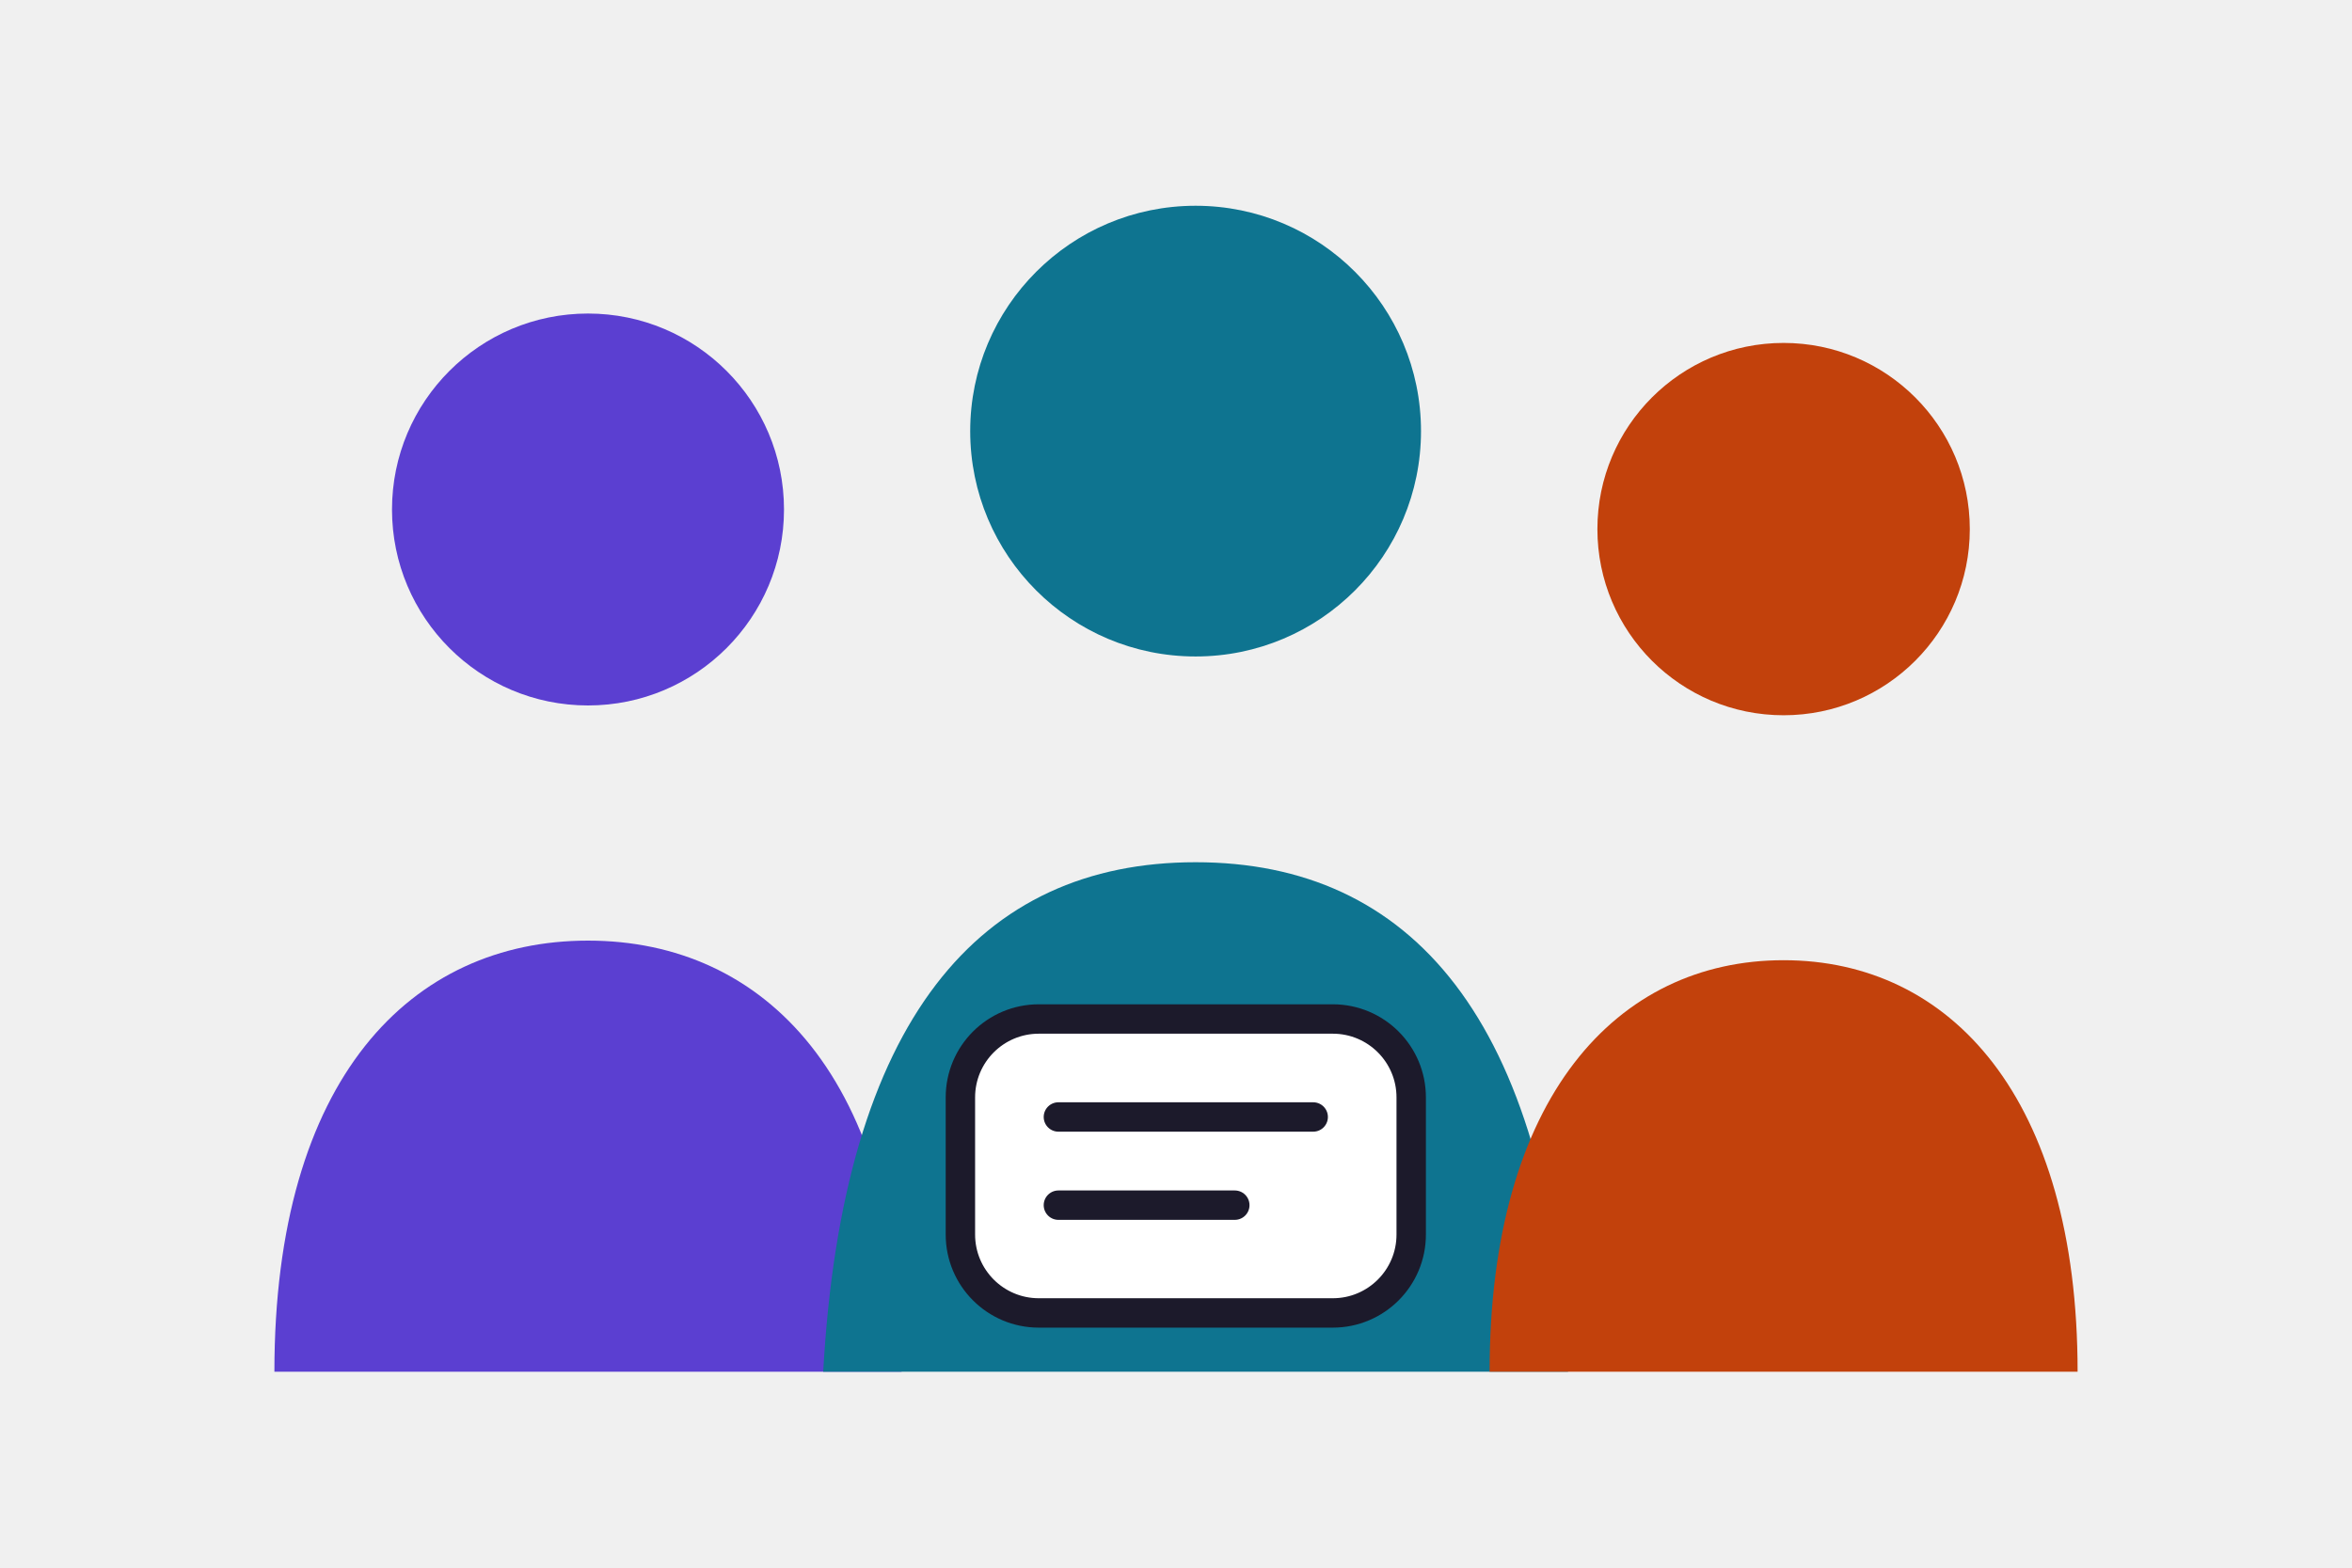
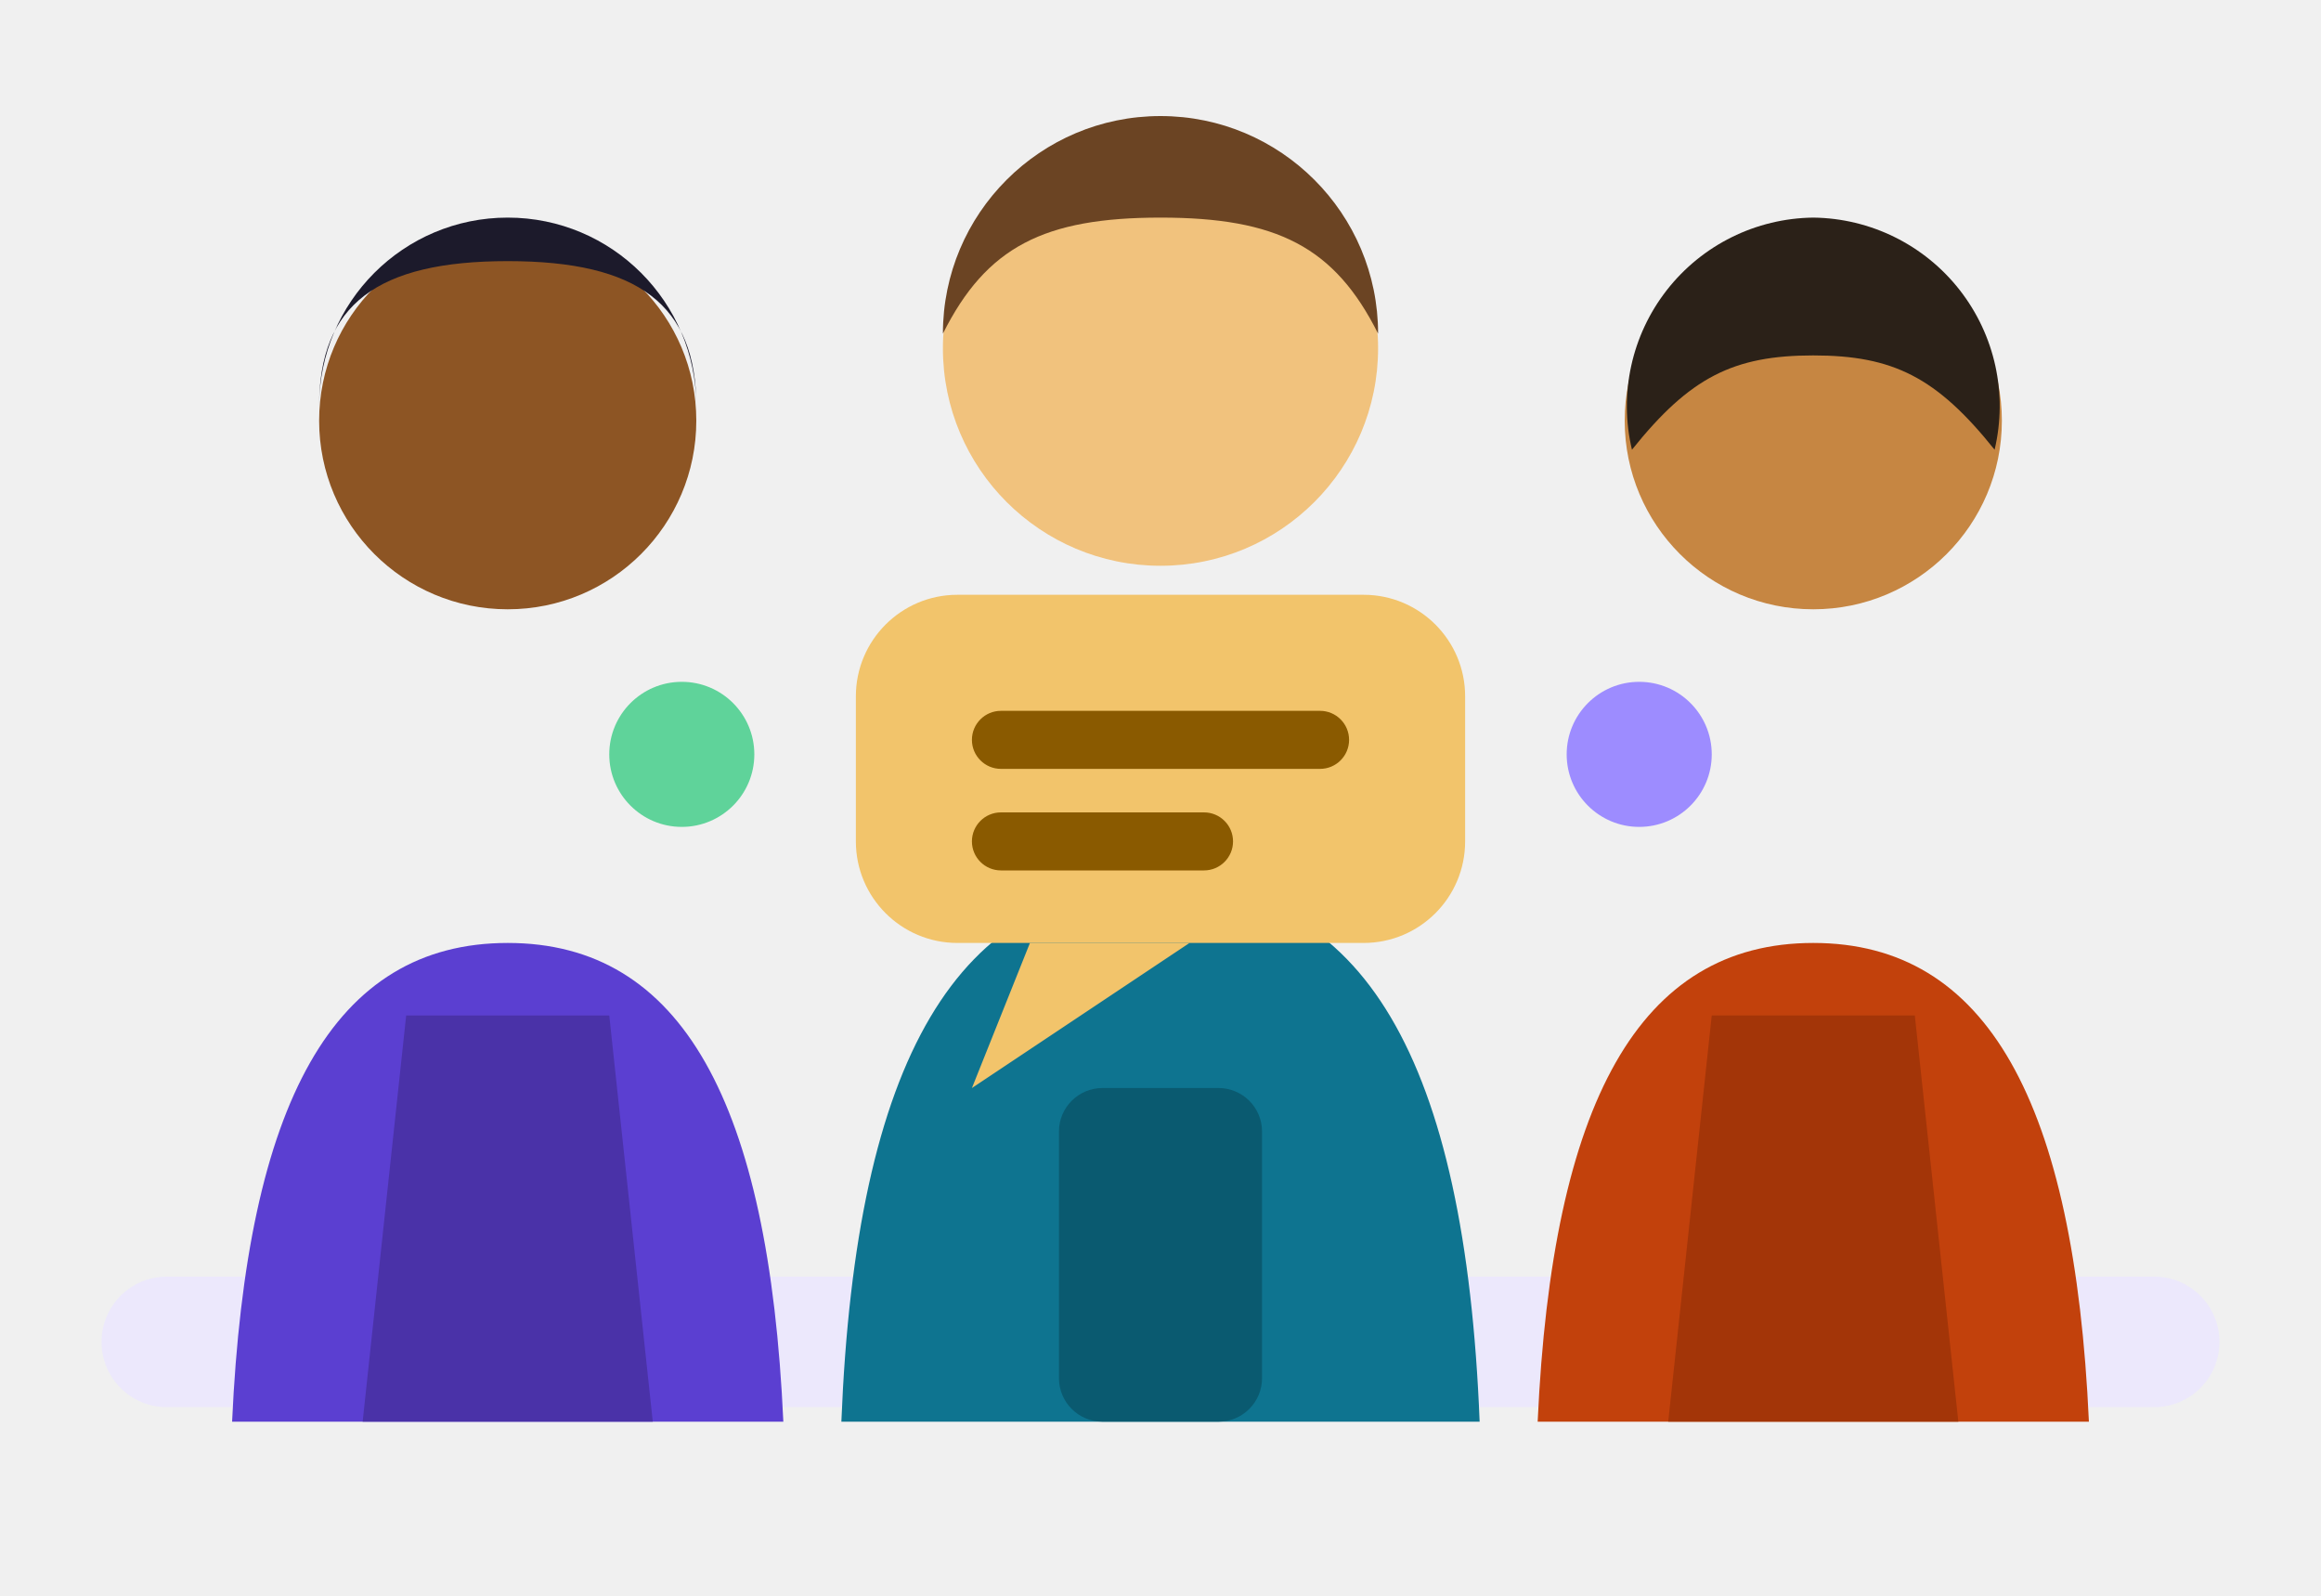
- <svg xmlns="http://www.w3.org/2000/svg" viewBox="0 0 240 160" role="img" aria-label="Vecinas y vecinos conversando">
-   <circle cx="60" cy="52" r="20" fill="#5b3fd1" />
-   <path d="M28 140c0-30 14-44 32-44s32 14 32 44z" fill="#5b3fd1" />
-   <circle cx="122" cy="44" r="23" fill="#0e7490" />
-   <path d="M84 140c2-36 16-52 38-52s36 16 38 52z" fill="#0e7490" />
-   <circle cx="182" cy="54" r="19" fill="#c2410c" />
-   <path d="M152 140c0-28 13-42 30-42s30 14 30 42z" fill="#c2410c" />
-   <rect x="98" y="104" width="46" height="30" rx="8" fill="#fff" stroke="#1c1a2b" stroke-width="3" />
-   <path d="M108 114h26M108 123h18" stroke="#1c1a2b" stroke-width="3" stroke-linecap="round" />
+ <svg xmlns="http://www.w3.org/2000/svg" viewBox="0 0 320 220" role="img" aria-label="Vecinas y vecinos conversando">
+   <rect x="14" y="176" width="292" height="18" rx="9" fill="#ece8fc" />
+   <circle cx="70" cy="58" r="26" fill="#8d5524" />
+   <path d="M70 30a26 26 0 0 1 26 26c0-14-8-20-26-20s-26 6-26 20a26 26 0 0 1 26-26z" fill="#1c1a2b" />
+   <path d="M32 196c2-44 14-66 38-66s36 22 38 66z" fill="#5b3fd1" />
+   <path d="M56 140h28l6 56H50z" fill="#4a32a8" />
+   <circle cx="160" cy="48" r="30" fill="#f1c27d" />
+   <path d="M160 16a30 30 0 0 1 30 30c-6-12-14-16-30-16s-24 4-30 16a30 30 0 0 1 30-30z" fill="#6b4423" />
+   <path d="M116 196c2-50 16-74 44-74s42 24 44 74z" fill="#0e7490" />
+   <rect x="146" y="150" width="28" height="46" rx="6" fill="#0a5a70" />
+   <circle cx="250" cy="58" r="26" fill="#c68642" />
+   <path d="M250 30a26 26 0 0 1 25 32c-8-10-14-13-25-13s-17 3-25 13a26 26 0 0 1 25-32z" fill="#2b2118" />
+   <path d="M212 196c2-44 14-66 38-66s36 22 38 66z" fill="#c2410c" />
+   <path d="M236 140h28l6 56h-40z" fill="#a33508" />
+   <rect x="118" y="82" width="84" height="48" rx="14" fill="#f2c46b" />
+   <path d="M142 130l-8 20 30-20z" fill="#f2c46b" />
+   <rect x="134" y="98" width="52" height="8" rx="4" fill="#8a5a00" />
+   <rect x="134" y="112" width="36" height="8" rx="4" fill="#8a5a00" />
+   <circle cx="94" cy="104" r="10" fill="#5fd39a" />
+   <circle cx="226" cy="104" r="10" fill="#9d8cff" />
</svg>
